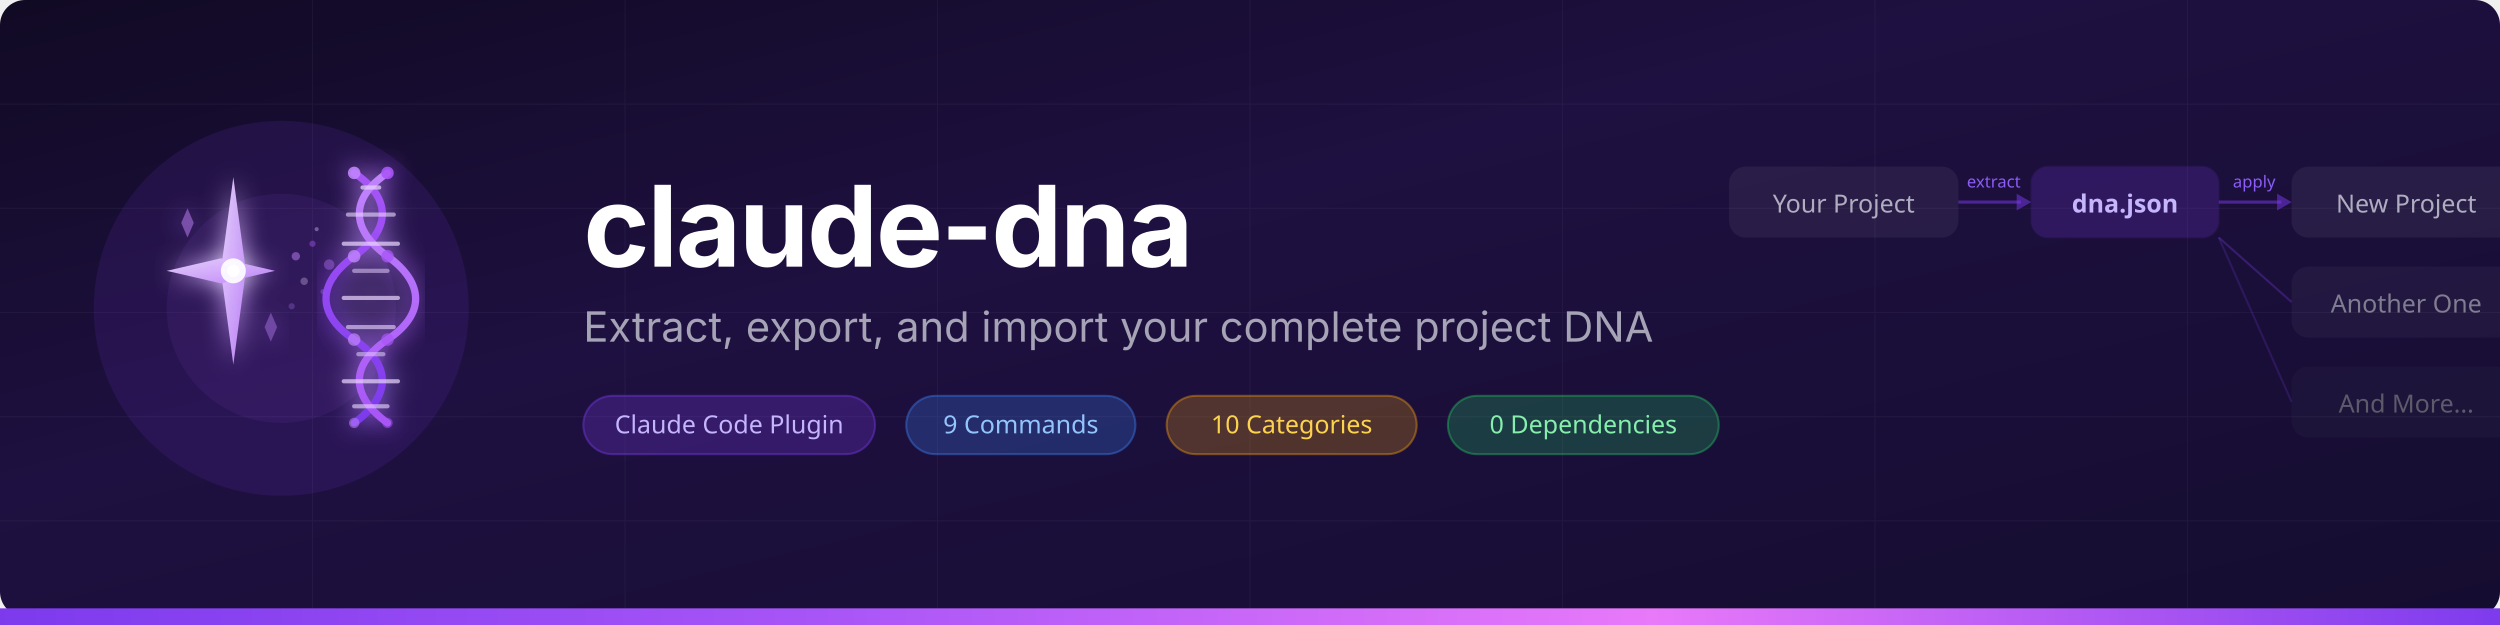
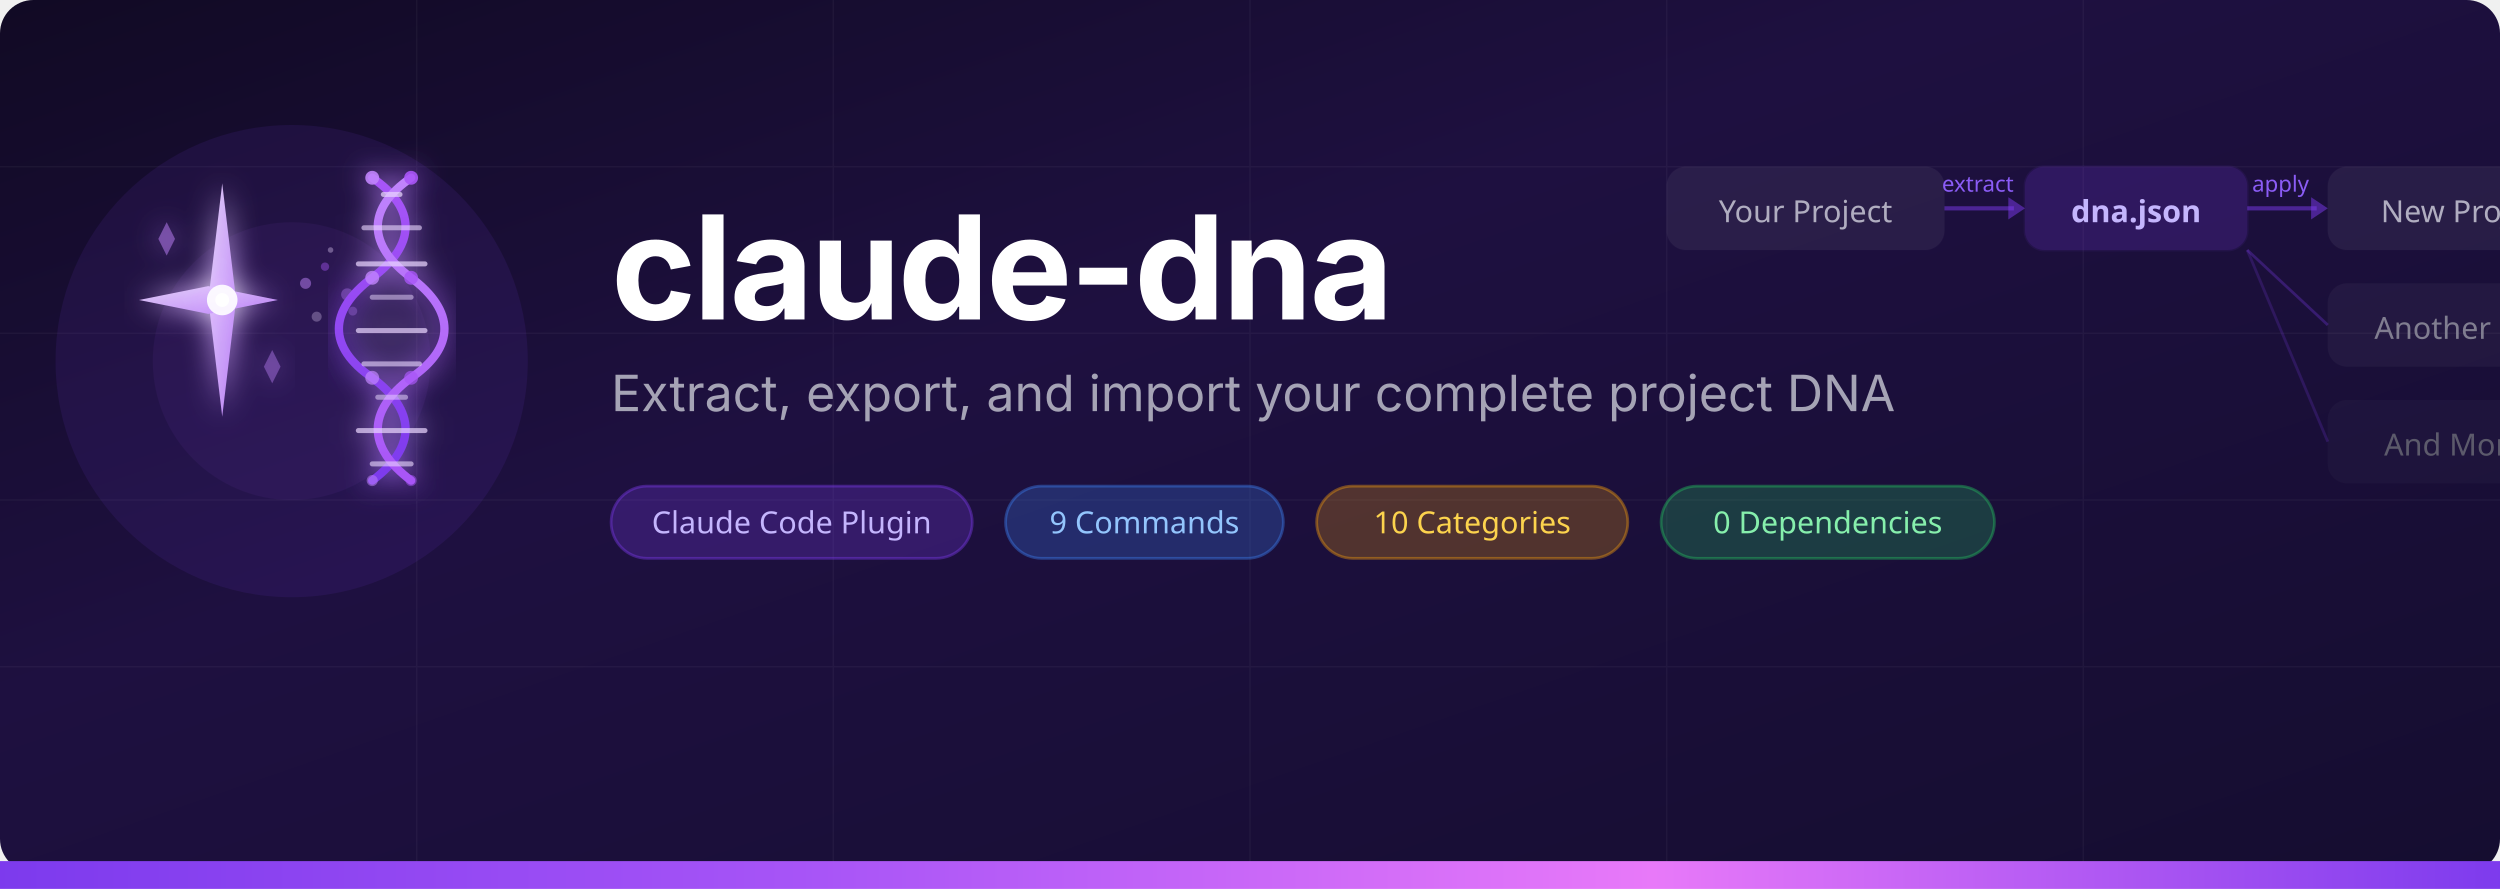
- <svg xmlns="http://www.w3.org/2000/svg" width="1200" height="300" viewBox="0 0 1200 300">
+ <svg xmlns="http://www.w3.org/2000/svg" width="900" height="320" viewBox="0 0 900 320">
  <defs>
    <linearGradient id="bg" x1="0%" y1="0%" x2="100%" y2="100%">
      <stop offset="0%" style="stop-color:#110a24" />
      <stop offset="40%" style="stop-color:#1e1040" />
      <stop offset="100%" style="stop-color:#150d30" />
    </linearGradient>
    <linearGradient id="bar" x1="0%" y1="0%" x2="100%" y2="0%">
      <stop offset="0%" style="stop-color:#7c3aed" />
      <stop offset="33%" style="stop-color:#a855f7" />
      <stop offset="66%" style="stop-color:#e879f9" />
      <stop offset="100%" style="stop-color:#7c3aed" />
    </linearGradient>
    <linearGradient id="dna1" x1="0%" y1="0%" x2="0%" y2="100%">
      <stop offset="0%" style="stop-color:#a855f7" />
      <stop offset="100%" style="stop-color:#7c3aed" />
    </linearGradient>
    <linearGradient id="dna2" x1="0%" y1="0%" x2="0%" y2="100%">
      <stop offset="0%" style="stop-color:#c084fc" />
      <stop offset="100%" style="stop-color:#a855f7" />
    </linearGradient>
    <linearGradient id="sparkle" x1="0%" y1="0%" x2="100%" y2="100%">
      <stop offset="0%" style="stop-color:#e9d5ff" />
      <stop offset="100%" style="stop-color:#c084fc" />
    </linearGradient>
-     <linearGradient id="extract-beam" x1="0%" y1="0%" x2="100%" y2="0%">
-       <stop offset="0%" style="stop-color:#7c3aed;stop-opacity:0.8" />
-       <stop offset="50%" style="stop-color:#a855f7;stop-opacity:0.4" />
-       <stop offset="100%" style="stop-color:#c084fc;stop-opacity:0" />
-     </linearGradient>
    <filter id="glow-soft">
-       <feGaussianBlur stdDeviation="6" result="blur" />
-       <feMerge>
-         <feMergeNode in="blur" />
-         <feMergeNode in="SourceGraphic" />
-       </feMerge>
-     </filter>
-     <filter id="glow-strong">
-       <feGaussianBlur stdDeviation="12" result="blur" />
+       <feGaussianBlur stdDeviation="5" result="blur" />
      <feMerge>
        <feMergeNode in="blur" />
        <feMergeNode in="SourceGraphic" />
      </feMerge>
    </filter>
    <clipPath id="banner-clip">
-       <rect width="1200" height="296" rx="12" />
+       <rect width="900" height="314" rx="12" />
    </clipPath>
  </defs>
-   <rect width="1200" height="296" rx="12" fill="url(#bg)" />
+   <rect width="900" height="314" rx="12" fill="url(#bg)" />
  <g opacity="0.04" clip-path="url(#banner-clip)">
-     <line x1="0" y1="50" x2="1200" y2="50" stroke="white" stroke-width="0.5" />
-     <line x1="0" y1="100" x2="1200" y2="100" stroke="white" stroke-width="0.5" />
-     <line x1="0" y1="150" x2="1200" y2="150" stroke="white" stroke-width="0.5" />
-     <line x1="0" y1="200" x2="1200" y2="200" stroke="white" stroke-width="0.5" />
-     <line x1="0" y1="250" x2="1200" y2="250" stroke="white" stroke-width="0.5" />
-     <line x1="150" y1="0" x2="150" y2="300" stroke="white" stroke-width="0.5" />
-     <line x1="300" y1="0" x2="300" y2="300" stroke="white" stroke-width="0.5" />
-     <line x1="450" y1="0" x2="450" y2="300" stroke="white" stroke-width="0.5" />
-     <line x1="600" y1="0" x2="600" y2="300" stroke="white" stroke-width="0.5" />
-     <line x1="750" y1="0" x2="750" y2="300" stroke="white" stroke-width="0.5" />
-     <line x1="900" y1="0" x2="900" y2="300" stroke="white" stroke-width="0.5" />
-     <line x1="1050" y1="0" x2="1050" y2="300" stroke="white" stroke-width="0.5" />
+     <line x1="0" y1="60" x2="900" y2="60" stroke="white" stroke-width="0.5" />
+     <line x1="0" y1="120" x2="900" y2="120" stroke="white" stroke-width="0.5" />
+     <line x1="0" y1="180" x2="900" y2="180" stroke="white" stroke-width="0.5" />
+     <line x1="0" y1="240" x2="900" y2="240" stroke="white" stroke-width="0.5" />
+     <line x1="150" y1="0" x2="150" y2="320" stroke="white" stroke-width="0.5" />
+     <line x1="300" y1="0" x2="300" y2="320" stroke="white" stroke-width="0.5" />
+     <line x1="450" y1="0" x2="450" y2="320" stroke="white" stroke-width="0.5" />
+     <line x1="600" y1="0" x2="600" y2="320" stroke="white" stroke-width="0.5" />
+     <line x1="750" y1="0" x2="750" y2="320" stroke="white" stroke-width="0.5" />
  </g>
-   <circle cx="135" cy="148" r="90" fill="#7c3aed" opacity="0.12" />
-   <circle cx="135" cy="148" r="55" fill="#a855f7" opacity="0.08" />
-   <g transform="translate(70, 75)">
+   <circle cx="105" cy="130" r="85" fill="#7c3aed" opacity="0.1" />
+   <circle cx="105" cy="130" r="50" fill="#a855f7" opacity="0.06" />
+   <g transform="translate(42, 58)">
    <g filter="url(#glow-soft)">
-       <path d="M 42 10 L 48 55 L 42 100 L 36 55 Z" fill="url(#sparkle)" opacity="0.95" />
-       <path d="M 10 55 L 36 49 L 62 55 L 36 61 Z" fill="url(#sparkle)" opacity="0.95" />
-       <circle cx="42" cy="55" r="6" fill="white" opacity="0.9" />
-       <circle cx="42" cy="55" r="3" fill="white" opacity="1" />
-       <path d="M 20 25 L 23 32 L 20 39 L 17 32 Z" fill="#c084fc" opacity="0.5" />
-       <path d="M 60 75 L 63 82 L 60 89 L 57 82 Z" fill="#c084fc" opacity="0.4" />
+       <path d="M 38 8 L 43 50 L 38 92 L 33 50 Z" fill="url(#sparkle)" opacity="0.95" />
+       <path d="M 8 50 L 33 45 L 58 50 L 33 55 Z" fill="url(#sparkle)" opacity="0.95" />
+       <circle cx="38" cy="50" r="5.5" fill="white" opacity="0.9" />
+       <circle cx="38" cy="50" r="2.5" fill="white" />
+       <path d="M 18 22 L 21 28 L 18 34 L 15 28 Z" fill="#c084fc" opacity="0.5" />
+       <path d="M 56 68 L 59 74 L 56 80 L 53 74 Z" fill="#c084fc" opacity="0.4" />
    </g>
    <g opacity="0.6">
-       <circle cx="72" cy="48" r="2" fill="#c084fc" opacity="0.8" />
-       <circle cx="80" cy="42" r="1.5" fill="#a855f7" opacity="0.7" />
-       <circle cx="88" cy="52" r="2.5" fill="#c084fc" opacity="0.6" />
-       <circle cx="76" cy="60" r="1.8" fill="#e9d5ff" opacity="0.5" />
-       <circle cx="85" cy="65" r="1.2" fill="#a855f7" opacity="0.7" />
-       <circle cx="70" cy="72" r="1.5" fill="#c084fc" opacity="0.4" />
-       <circle cx="82" cy="35" r="1" fill="#e9d5ff" opacity="0.6" />
-       <circle cx="90" cy="58" r="1.8" fill="#c084fc" opacity="0.5" />
+       <circle cx="68" cy="44" r="2" fill="#c084fc" opacity="0.8" />
+       <circle cx="75" cy="38" r="1.5" fill="#a855f7" opacity="0.7" />
+       <circle cx="83" cy="48" r="2.2" fill="#c084fc" opacity="0.6" />
+       <circle cx="72" cy="56" r="1.8" fill="#e9d5ff" opacity="0.5" />
+       <circle cx="80" cy="60" r="1.2" fill="#a855f7" opacity="0.7" />
+       <circle cx="77" cy="32" r="1" fill="#e9d5ff" opacity="0.6" />
+       <circle cx="85" cy="54" r="1.6" fill="#c084fc" opacity="0.5" />
    </g>
-     <g transform="translate(88, 0)" filter="url(#glow-soft)">
-       <path d="M 12 8 C 30 20, 30 35, 12 48 C -6 61, -6 76, 12 88 C 30 100, 30 115, 12 128" fill="none" stroke="url(#dna1)" stroke-width="3.5" stroke-linecap="round" />
-       <path d="M 28 8 C 10 20, 10 35, 28 48 C 46 61, 46 76, 28 88 C 10 100, 10 115, 28 128" fill="none" stroke="url(#dna2)" stroke-width="3.5" stroke-linecap="round" />
-       <line x1="16" y1="15" x2="24" y2="15" stroke="#e9d5ff" stroke-width="2" stroke-linecap="round" opacity="0.7" />
-       <line x1="9" y1="28" x2="31" y2="28" stroke="#e9d5ff" stroke-width="2" stroke-linecap="round" opacity="0.6" />
-       <line x1="7" y1="42" x2="33" y2="42" stroke="#e9d5ff" stroke-width="2" stroke-linecap="round" opacity="0.7" />
-       <line x1="12" y1="55" x2="28" y2="55" stroke="#e9d5ff" stroke-width="2" stroke-linecap="round" opacity="0.5" />
-       <line x1="7" y1="68" x2="33" y2="68" stroke="#e9d5ff" stroke-width="2" stroke-linecap="round" opacity="0.7" />
-       <line x1="9" y1="82" x2="31" y2="82" stroke="#e9d5ff" stroke-width="2" stroke-linecap="round" opacity="0.6" />
-       <line x1="14" y1="95" x2="26" y2="95" stroke="#e9d5ff" stroke-width="2" stroke-linecap="round" opacity="0.5" />
-       <line x1="7" y1="108" x2="33" y2="108" stroke="#e9d5ff" stroke-width="2" stroke-linecap="round" opacity="0.7" />
-       <line x1="12" y1="120" x2="28" y2="120" stroke="#e9d5ff" stroke-width="2" stroke-linecap="round" opacity="0.6" />
-       <circle cx="12" cy="8" r="3" fill="#c084fc" opacity="0.9" />
-       <circle cx="28" cy="8" r="3" fill="#a855f7" opacity="0.9" />
-       <circle cx="12" cy="48" r="3" fill="#c084fc" opacity="0.8" />
-       <circle cx="28" cy="48" r="3" fill="#a855f7" opacity="0.8" />
-       <circle cx="12" cy="88" r="3" fill="#c084fc" opacity="0.7" />
-       <circle cx="28" cy="88" r="3" fill="#a855f7" opacity="0.7" />
-       <circle cx="12" cy="128" r="2.5" fill="#c084fc" opacity="0.5" />
-       <circle cx="28" cy="128" r="2.5" fill="#a855f7" opacity="0.5" />
+     <g transform="translate(82, 0)" filter="url(#glow-soft)">
+       <path d="M 10 6 C 26 17, 26 30, 10 42 C -6 54, -6 67, 10 78 C 26 90, 26 103, 10 115" fill="none" stroke="url(#dna1)" stroke-width="3" stroke-linecap="round" />
+       <path d="M 24 6 C 8 17, 8 30, 24 42 C 40 54, 40 67, 24 78 C 8 90, 8 103, 24 115" fill="none" stroke="url(#dna2)" stroke-width="3" stroke-linecap="round" />
+       <line x1="14" y1="12" x2="20" y2="12" stroke="#e9d5ff" stroke-width="1.8" stroke-linecap="round" opacity="0.7" />
+       <line x1="7" y1="24" x2="27" y2="24" stroke="#e9d5ff" stroke-width="1.8" stroke-linecap="round" opacity="0.6" />
+       <line x1="5" y1="37" x2="29" y2="37" stroke="#e9d5ff" stroke-width="1.8" stroke-linecap="round" opacity="0.7" />
+       <line x1="10" y1="49" x2="24" y2="49" stroke="#e9d5ff" stroke-width="1.8" stroke-linecap="round" opacity="0.5" />
+       <line x1="5" y1="61" x2="29" y2="61" stroke="#e9d5ff" stroke-width="1.8" stroke-linecap="round" opacity="0.7" />
+       <line x1="7" y1="73" x2="27" y2="73" stroke="#e9d5ff" stroke-width="1.8" stroke-linecap="round" opacity="0.6" />
+       <line x1="12" y1="85" x2="22" y2="85" stroke="#e9d5ff" stroke-width="1.8" stroke-linecap="round" opacity="0.5" />
+       <line x1="5" y1="97" x2="29" y2="97" stroke="#e9d5ff" stroke-width="1.8" stroke-linecap="round" opacity="0.7" />
+       <line x1="10" y1="109" x2="24" y2="109" stroke="#e9d5ff" stroke-width="1.8" stroke-linecap="round" opacity="0.6" />
+       <circle cx="10" cy="6" r="2.5" fill="#c084fc" opacity="0.9" />
+       <circle cx="24" cy="6" r="2.5" fill="#a855f7" opacity="0.9" />
+       <circle cx="10" cy="42" r="2.5" fill="#c084fc" opacity="0.8" />
+       <circle cx="24" cy="42" r="2.5" fill="#a855f7" opacity="0.8" />
+       <circle cx="10" cy="78" r="2.5" fill="#c084fc" opacity="0.7" />
+       <circle cx="24" cy="78" r="2.5" fill="#a855f7" opacity="0.7" />
+       <circle cx="10" cy="115" r="2" fill="#c084fc" opacity="0.5" />
+       <circle cx="24" cy="115" r="2" fill="#a855f7" opacity="0.5" />
    </g>
  </g>
-   <text x="280" y="128" font-family="system-ui, -apple-system, 'Segoe UI', sans-serif" font-size="54" font-weight="700" fill="white" letter-spacing="-1">claude-dna</text>
-   <text x="280" y="164" font-family="system-ui, -apple-system, 'Segoe UI', sans-serif" font-size="20" fill="#a5a3b5">Extract, export, and import your complete project DNA</text>
-   <g transform="translate(280, 190)">
-     <rect x="0" y="0" width="140" height="28" rx="14" fill="#7c3aed" opacity="0.25" />
-     <rect x="0" y="0" width="140" height="28" rx="14" fill="none" stroke="#7c3aed" stroke-width="1" opacity="0.4" />
-     <text x="70" y="18" font-family="system-ui, sans-serif" font-size="12" fill="#c4b5fd" text-anchor="middle" font-weight="500">Claude Code Plugin</text>
-     <rect x="155" y="0" width="110" height="28" rx="14" fill="#3b82f6" opacity="0.25" />
-     <rect x="155" y="0" width="110" height="28" rx="14" fill="none" stroke="#3b82f6" stroke-width="1" opacity="0.4" />
-     <text x="210" y="18" font-family="system-ui, sans-serif" font-size="12" fill="#93c5fd" text-anchor="middle" font-weight="500">9 Commands</text>
-     <rect x="280" y="0" width="120" height="28" rx="14" fill="#f59e0b" opacity="0.25" />
-     <rect x="280" y="0" width="120" height="28" rx="14" fill="none" stroke="#f59e0b" stroke-width="1" opacity="0.4" />
-     <text x="340" y="18" font-family="system-ui, sans-serif" font-size="12" fill="#fcd34d" text-anchor="middle" font-weight="500">10 Categories</text>
-     <rect x="415" y="0" width="130" height="28" rx="14" fill="#22c55e" opacity="0.25" />
-     <rect x="415" y="0" width="130" height="28" rx="14" fill="none" stroke="#22c55e" stroke-width="1" opacity="0.4" />
-     <text x="480" y="18" font-family="system-ui, sans-serif" font-size="12" fill="#86efac" text-anchor="middle" font-weight="500">0 Dependencies</text>
+   <text x="220" y="115" font-family="system-ui, -apple-system, 'Segoe UI', sans-serif" font-size="52" font-weight="700" fill="white" letter-spacing="-1">claude-dna</text>
+   <text x="220" y="148" font-family="system-ui, -apple-system, 'Segoe UI', sans-serif" font-size="18" fill="#a5a3b5">Extract, export, and import your complete project DNA</text>
+   <g transform="translate(600, 60)">
+     <rect x="0" y="0" width="100" height="30" rx="7" fill="white" opacity="0.06" stroke="white" stroke-width="0.5" stroke-opacity="0.12" />
+     <text x="50" y="20" font-family="system-ui, sans-serif" font-size="11" fill="#b0adc0" text-anchor="middle">Your Project</text>
+     <line x1="100" y1="15" x2="125" y2="15" stroke="#7c3aed" stroke-width="1.5" opacity="0.5" />
+     <polygon points="123,11 129,15 123,19" fill="#7c3aed" opacity="0.5" />
+     <text x="112" y="9" font-family="system-ui, sans-serif" font-size="8" fill="#8b5cf6" text-anchor="middle">extract</text>
+     <rect x="129" y="0" width="80" height="30" rx="7" fill="#7c3aed" opacity="0.2" stroke="#7c3aed" stroke-width="1" stroke-opacity="0.4" />
+     <text x="169" y="20" font-family="system-ui, sans-serif" font-size="11" fill="#c4b5fd" text-anchor="middle" font-weight="600">dna.json</text>
+     <line x1="209" y1="15" x2="234" y2="15" stroke="#7c3aed" stroke-width="1.5" opacity="0.5" />
+     <polygon points="232,11 238,15 232,19" fill="#7c3aed" opacity="0.5" />
+     <text x="221" y="9" font-family="system-ui, sans-serif" font-size="8" fill="#8b5cf6" text-anchor="middle">apply</text>
+     <rect x="238" y="0" width="100" height="30" rx="7" fill="white" opacity="0.06" stroke="white" stroke-width="0.5" stroke-opacity="0.12" />
+     <text x="288" y="20" font-family="system-ui, sans-serif" font-size="11" fill="#b0adc0" text-anchor="middle">New Project</text>
+     <rect x="238" y="42" width="100" height="30" rx="7" fill="white" opacity="0.04" stroke="white" stroke-width="0.5" stroke-opacity="0.08" />
+     <text x="288" y="62" font-family="system-ui, sans-serif" font-size="11" fill="#807d90" text-anchor="middle">Another One</text>
+     <rect x="238" y="84" width="100" height="30" rx="7" fill="white" opacity="0.025" stroke="white" stroke-width="0.5" stroke-opacity="0.05" />
+     <text x="288" y="104" font-family="system-ui, sans-serif" font-size="11" fill="#5c5a6b" text-anchor="middle">And More...</text>
+     <line x1="209" y1="30" x2="238" y2="57" stroke="#7c3aed" stroke-width="1" opacity="0.3" />
+     <line x1="209" y1="30" x2="238" y2="99" stroke="#7c3aed" stroke-width="1" opacity="0.2" />
  </g>
-   <g transform="translate(830, 80)">
-     <rect x="0" y="0" width="110" height="34" rx="8" fill="white" opacity="0.06" stroke="white" stroke-width="0.5" stroke-opacity="0.12" />
-     <text x="55" y="22" font-family="system-ui, sans-serif" font-size="12" fill="#b0adc0" text-anchor="middle">Your Project</text>
-     <line x1="110" y1="17" x2="140" y2="17" stroke="#7c3aed" stroke-width="1.5" opacity="0.5" />
-     <polygon points="138,13 145,17 138,21" fill="#7c3aed" opacity="0.5" />
-     <text x="127" y="10" font-family="system-ui, sans-serif" font-size="8" fill="#8b5cf6" text-anchor="middle">extract</text>
-     <rect x="145" y="0" width="90" height="34" rx="8" fill="#7c3aed" opacity="0.2" stroke="#7c3aed" stroke-width="1" stroke-opacity="0.4" />
-     <text x="190" y="22" font-family="system-ui, sans-serif" font-size="12" fill="#c4b5fd" text-anchor="middle" font-weight="600">dna.json</text>
-     <line x1="235" y1="17" x2="265" y2="17" stroke="#7c3aed" stroke-width="1.5" opacity="0.5" />
-     <polygon points="263,13 270,17 263,21" fill="#7c3aed" opacity="0.5" />
-     <text x="252" y="10" font-family="system-ui, sans-serif" font-size="8" fill="#8b5cf6" text-anchor="middle">apply</text>
-     <rect x="270" y="0" width="110" height="34" rx="8" fill="white" opacity="0.06" stroke="white" stroke-width="0.5" stroke-opacity="0.12" />
-     <text x="325" y="22" font-family="system-ui, sans-serif" font-size="12" fill="#b0adc0" text-anchor="middle">New Project</text>
-     <rect x="270" y="48" width="110" height="34" rx="8" fill="white" opacity="0.04" stroke="white" stroke-width="0.5" stroke-opacity="0.08" />
-     <text x="325" y="70" font-family="system-ui, sans-serif" font-size="12" fill="#807d90" text-anchor="middle">Another One</text>
-     <rect x="270" y="96" width="110" height="34" rx="8" fill="white" opacity="0.025" stroke="white" stroke-width="0.5" stroke-opacity="0.05" />
-     <text x="325" y="118" font-family="system-ui, sans-serif" font-size="12" fill="#5c5a6b" text-anchor="middle">And More...</text>
-     <line x1="235" y1="34" x2="270" y2="65" stroke="#7c3aed" stroke-width="1" opacity="0.3" />
-     <line x1="235" y1="34" x2="270" y2="113" stroke="#7c3aed" stroke-width="1" opacity="0.2" />
+   <g transform="translate(220, 175)">
+     <rect x="0" y="0" width="130" height="26" rx="13" fill="#7c3aed" opacity="0.25" />
+     <rect x="0" y="0" width="130" height="26" rx="13" fill="none" stroke="#7c3aed" stroke-width="1" opacity="0.4" />
+     <text x="65" y="17" font-family="system-ui, sans-serif" font-size="11" fill="#c4b5fd" text-anchor="middle" font-weight="500">Claude Code Plugin</text>
+     <rect x="142" y="0" width="100" height="26" rx="13" fill="#3b82f6" opacity="0.25" />
+     <rect x="142" y="0" width="100" height="26" rx="13" fill="none" stroke="#3b82f6" stroke-width="1" opacity="0.4" />
+     <text x="192" y="17" font-family="system-ui, sans-serif" font-size="11" fill="#93c5fd" text-anchor="middle" font-weight="500">9 Commands</text>
+     <rect x="254" y="0" width="112" height="26" rx="13" fill="#f59e0b" opacity="0.25" />
+     <rect x="254" y="0" width="112" height="26" rx="13" fill="none" stroke="#f59e0b" stroke-width="1" opacity="0.4" />
+     <text x="310" y="17" font-family="system-ui, sans-serif" font-size="11" fill="#fcd34d" text-anchor="middle" font-weight="500">10 Categories</text>
+     <rect x="378" y="0" width="120" height="26" rx="13" fill="#22c55e" opacity="0.25" />
+     <rect x="378" y="0" width="120" height="26" rx="13" fill="none" stroke="#22c55e" stroke-width="1" opacity="0.4" />
+     <text x="438" y="17" font-family="system-ui, sans-serif" font-size="11" fill="#86efac" text-anchor="middle" font-weight="500">0 Dependencies</text>
  </g>
-   <rect y="292" width="1200" height="8" fill="url(#bar)" />
+   <rect y="310" width="900" height="10" fill="url(#bar)" />
</svg>
